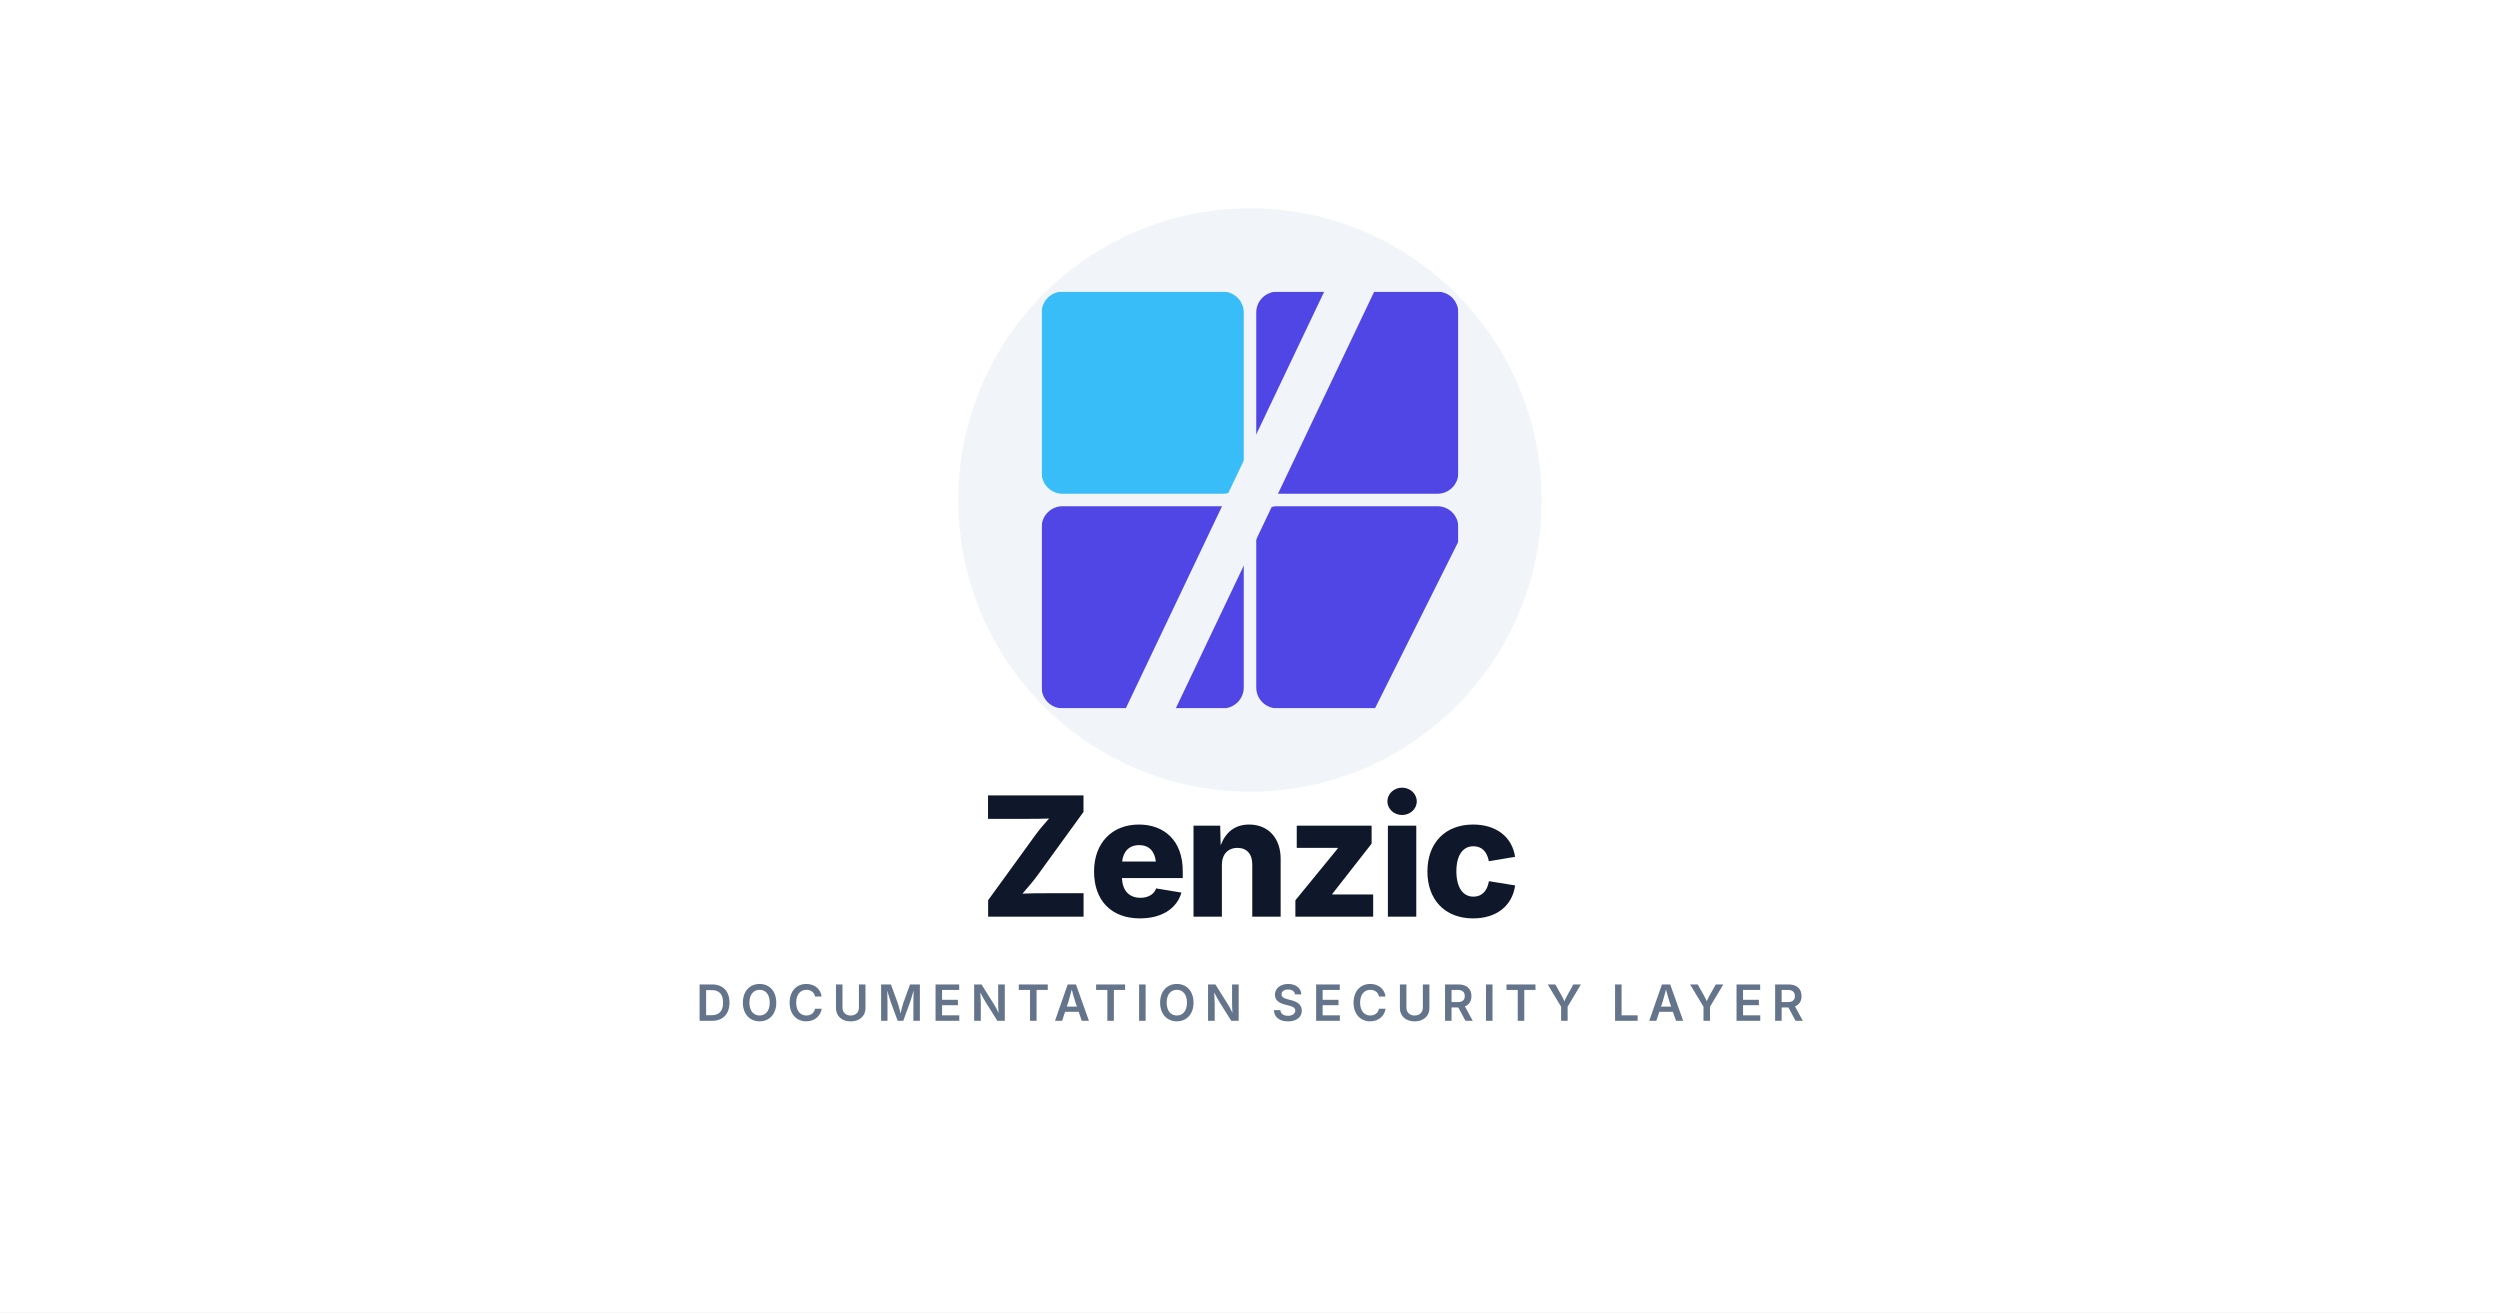
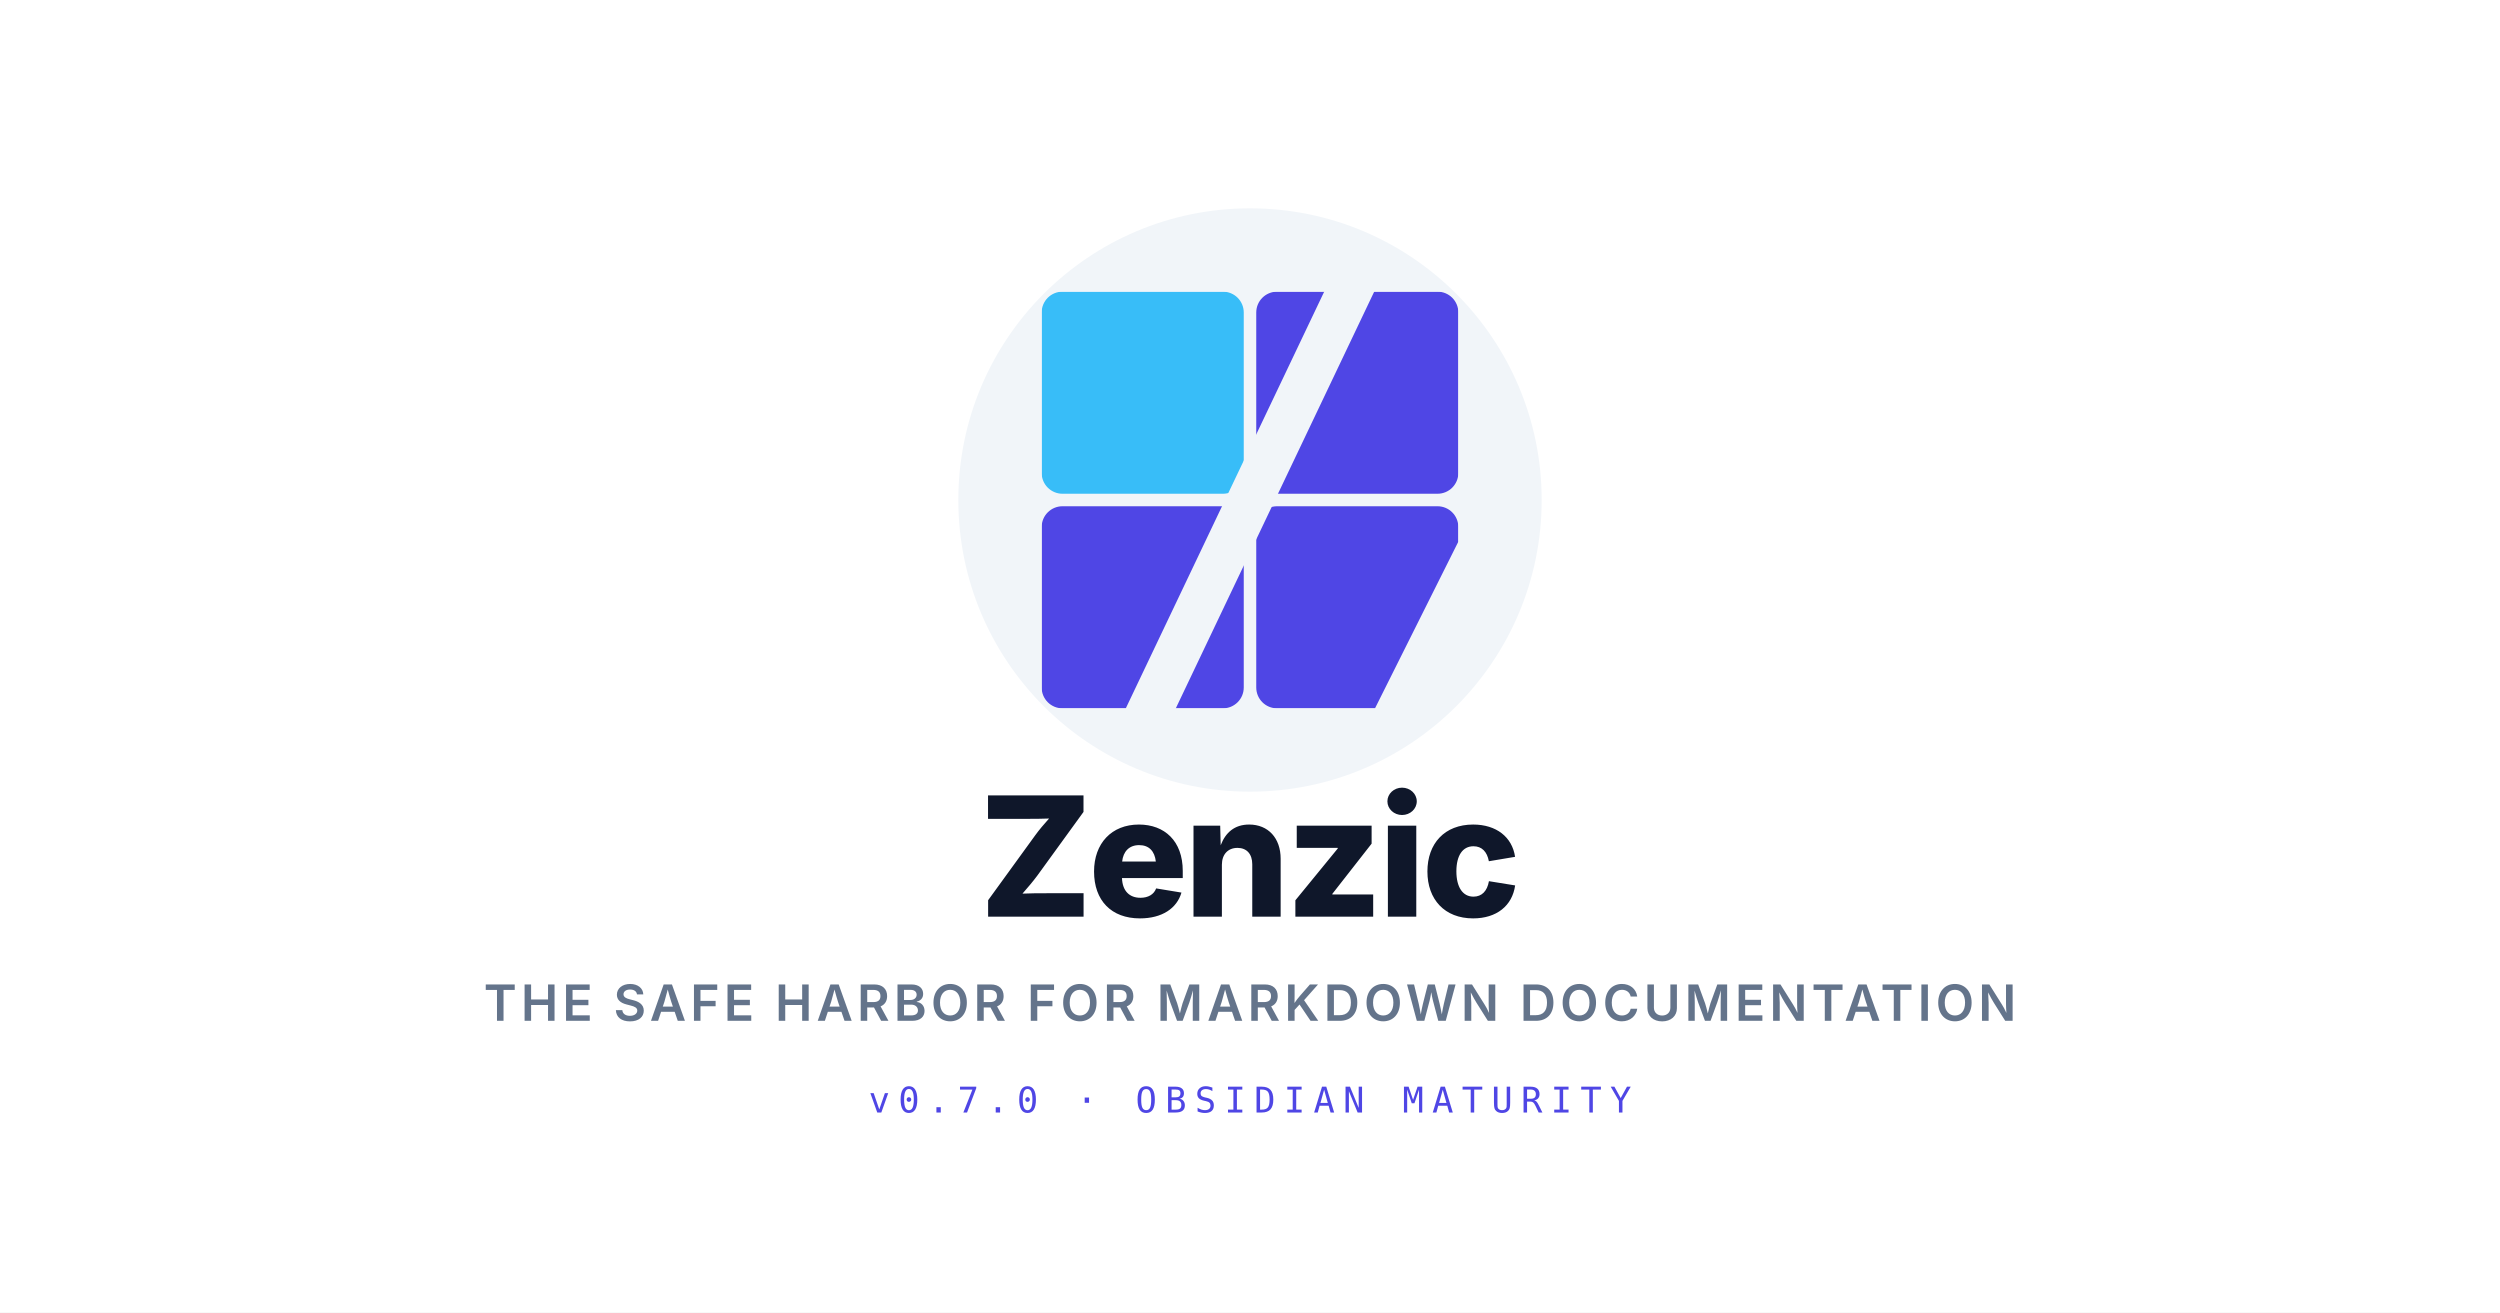
<svg xmlns="http://www.w3.org/2000/svg" viewBox="0 0 1200 630">
  <defs>
    <clipPath id="br-clip-og-lt">
      <rect x="103" y="103" width="97" height="97" rx="10" />
    </clipPath>
    <mask id="slash-cut-og-lt">
      <rect x="0" y="0" width="200" height="200" fill="white" />
      <polygon points="162,-5 138,-5 38,205 62,205" fill="black" />
    </mask>
  </defs>
  <rect x="0" y="0" width="1200" height="630" fill="#ffffff" />
  <circle cx="600" cy="240" r="140" fill="#f1f5f9" />
  <g transform="translate(500, 140) scale(1)">
    <g mask="url(#slash-cut-og-lt)">
      <rect x="0" y="0" width="97" height="97" rx="10" fill="#38bdf8" />
      <rect x="103" y="0" width="97" height="97" rx="10" fill="#4f46e5" />
      <rect x="0" y="103" width="97" height="97" rx="10" fill="#4f46e5" />
      <g clip-path="url(#br-clip-og-lt)">
        <polygon points="103,103 200,103 200,120 160,200 103,200" fill="#4f46e5" />
      </g>
    </g>
  </g>
  <text x="600" y="440" font-family="system-ui, -apple-system, sans-serif" font-weight="800" font-size="80" fill="#0f172a" text-anchor="middle" letter-spacing="-2">Zenzic</text>
-   <text x="600" y="490" font-family="system-ui, -apple-system, sans-serif" font-weight="600" font-size="24" fill="#64748b" text-anchor="middle" letter-spacing="4">DOCUMENTATION SECURITY LAYER</text>
+   <text x="600" y="490" font-family="system-ui, -apple-system, sans-serif" font-weight="600" font-size="24" fill="#64748b" text-anchor="middle" letter-spacing="2">THE SAFE HARBOR FOR MARKDOWN DOCUMENTATION</text>
+   <text x="600" y="534" font-family="ui-monospace, SFMono-Regular, monospace" font-weight="500" font-size="17" fill="#4f46e5" text-anchor="middle" letter-spacing="4">v0.7.0 · OBSIDIAN MATURITY</text>
</svg>
